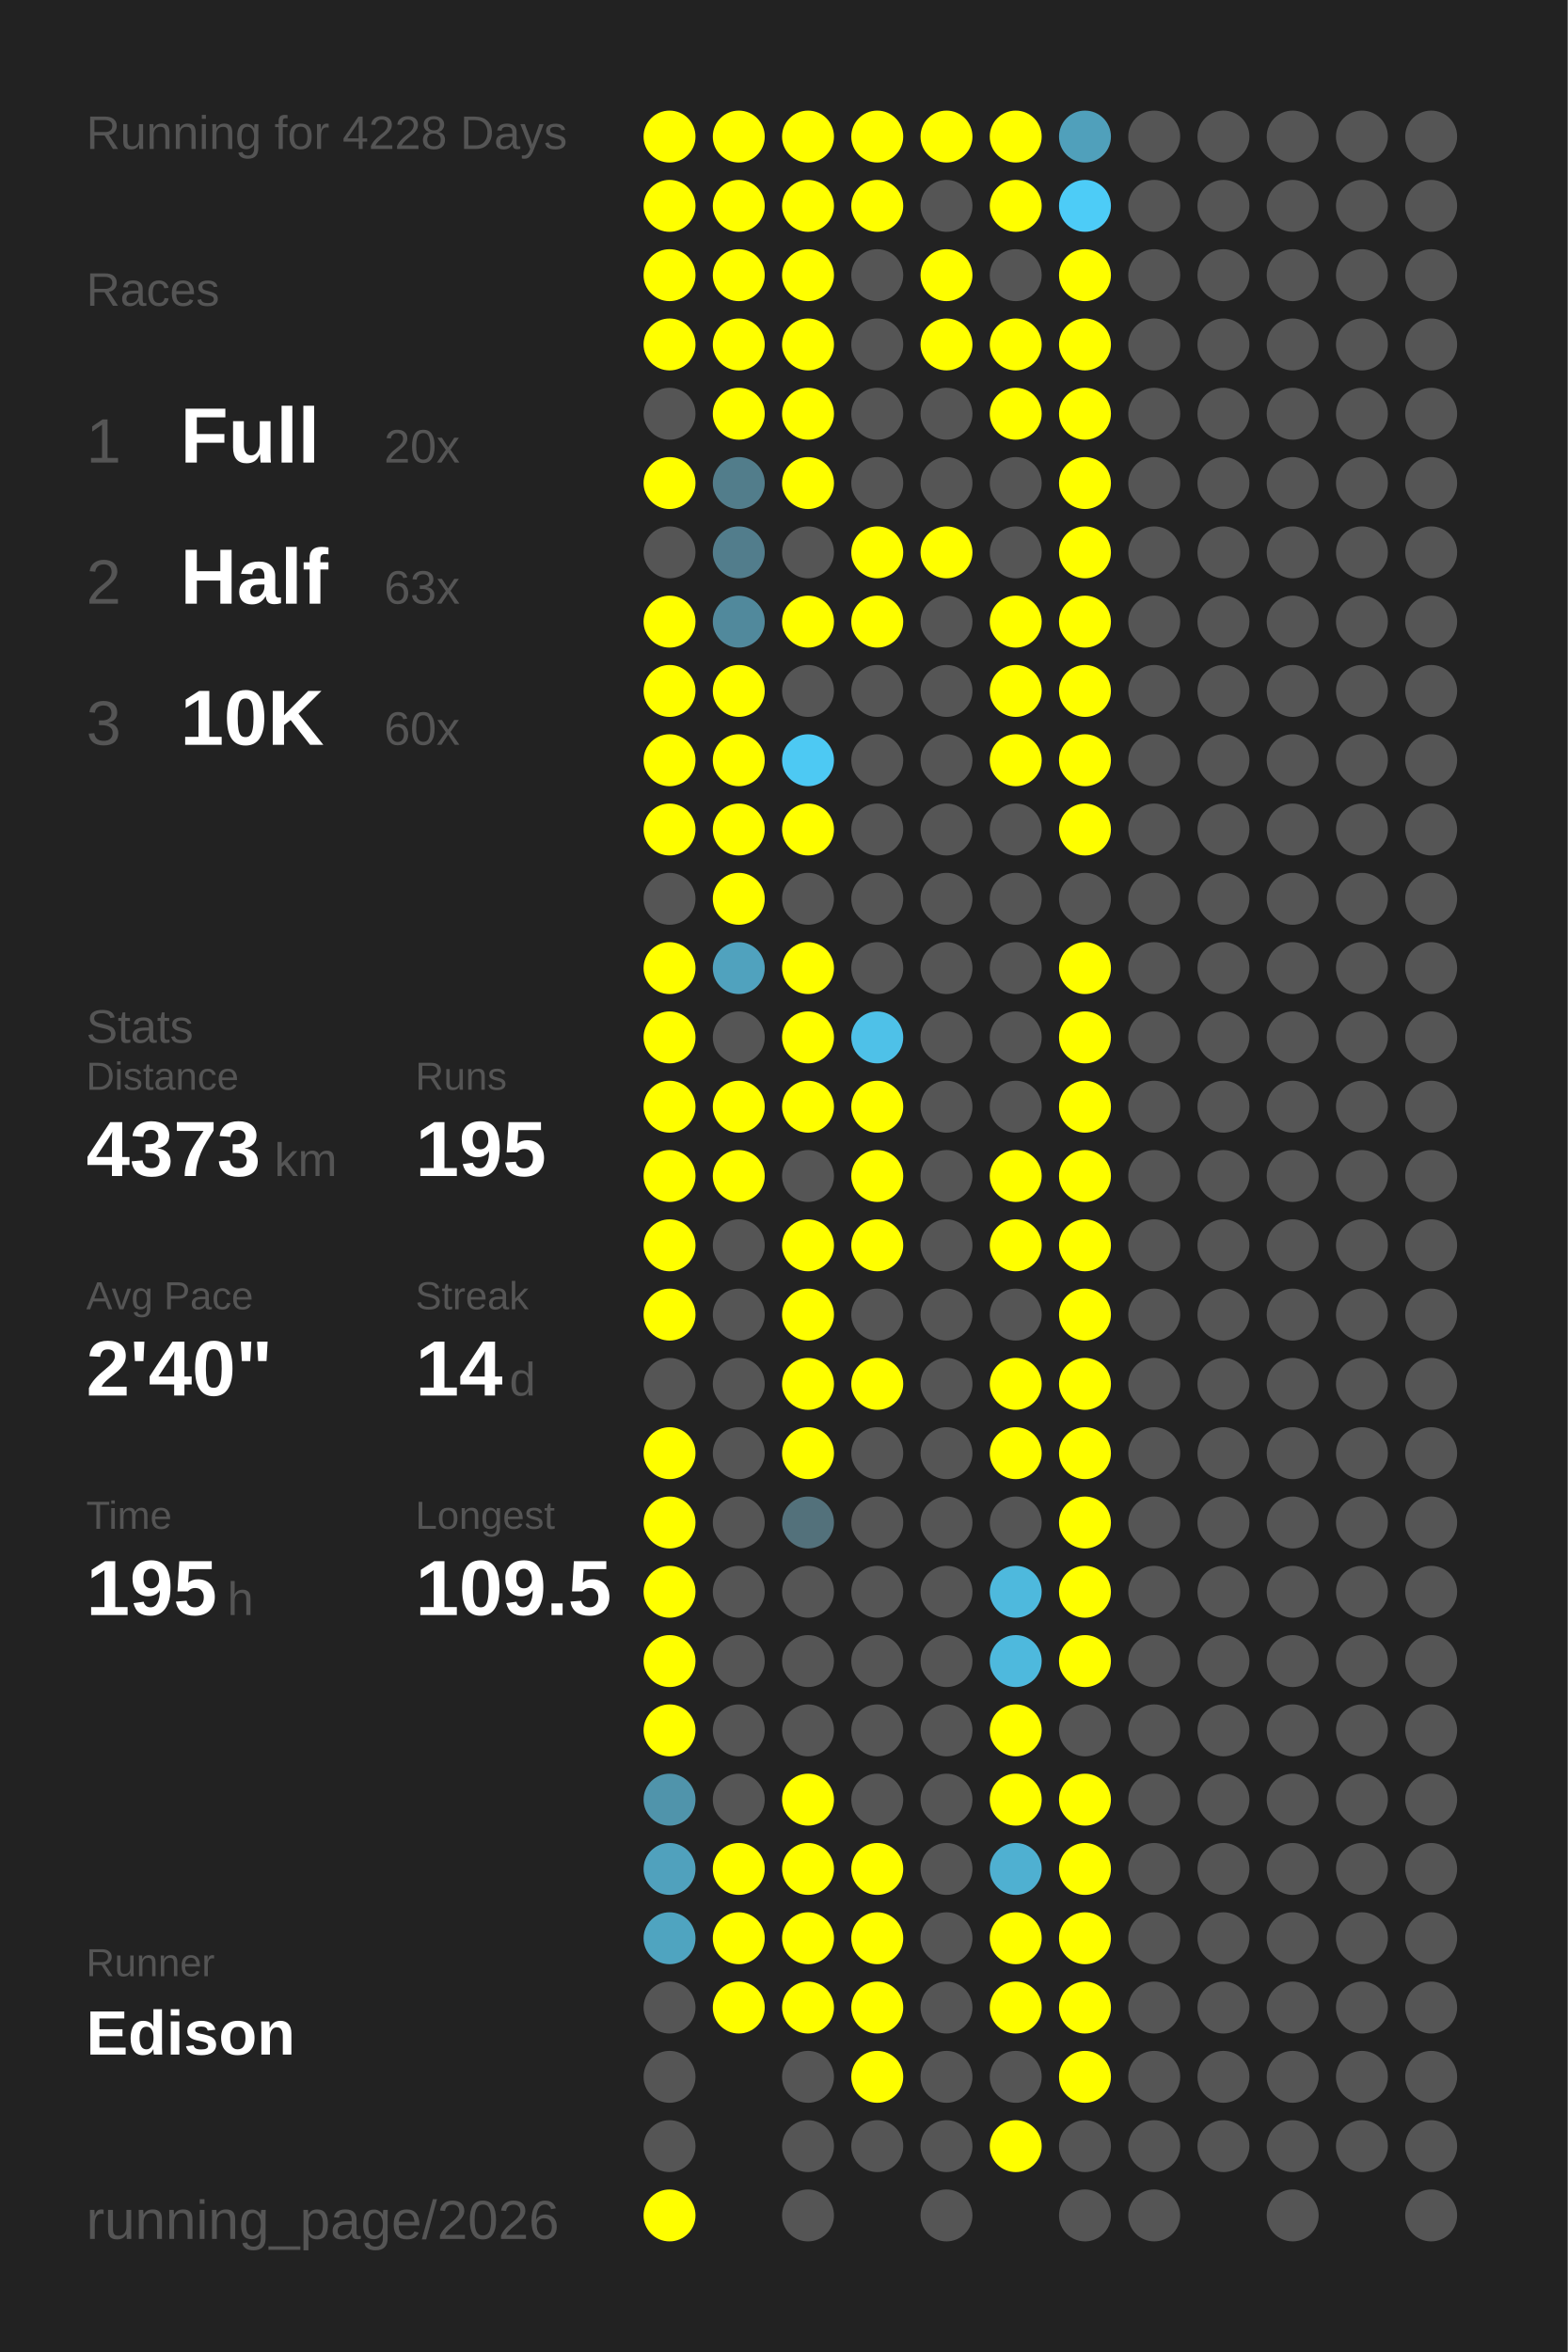
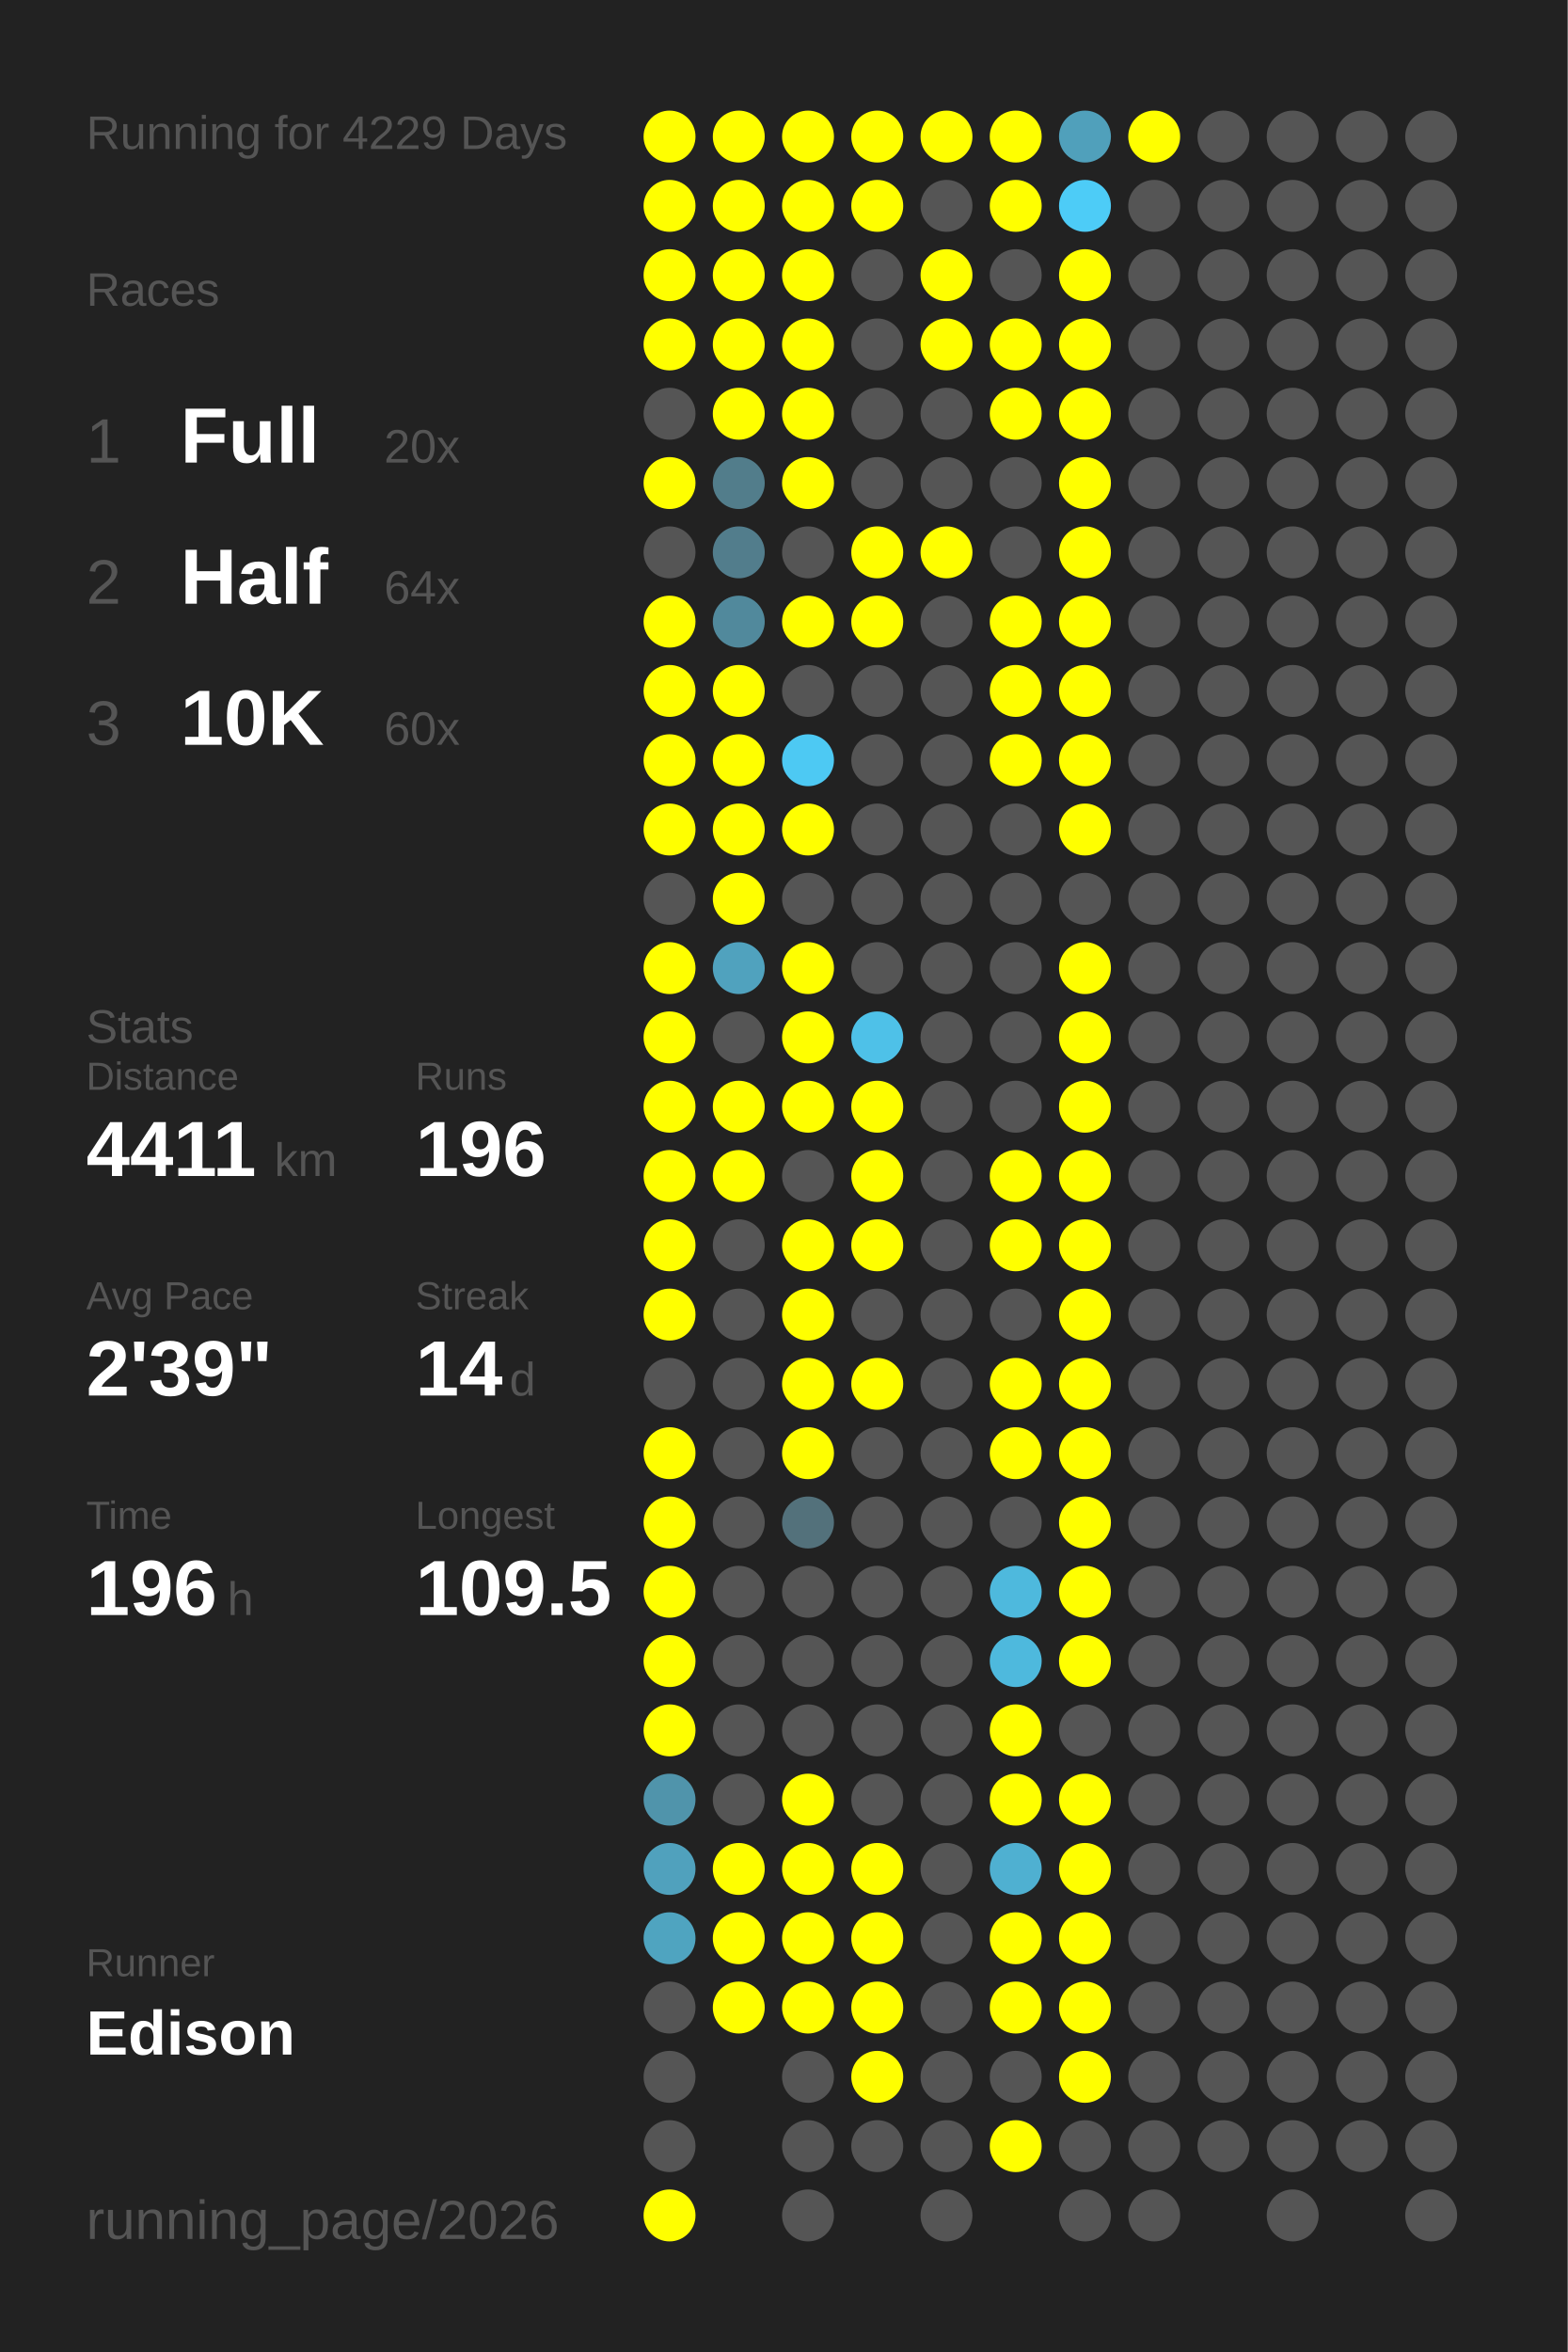
<svg xmlns="http://www.w3.org/2000/svg" baseProfile="full" height="300mm" version="1.1" viewBox="0,0,200,300" width="200mm">
  <defs />
  <rect fill="#222222" height="300" width="200" x="0" y="0" />
-   <text fill="#555555" style="font-size:6px; font-family:Arial;" x="11" y="19">Running for 4228 Days</text>
+   <text fill="#555555" style="font-size:6px; font-family:Arial;" x="11" y="19">Running for 4229 Days</text>
  <text fill="#555555" style="font-size:6px; font-family:Arial;" x="11" y="39">Races</text>
  <text fill="#555555" style="font-size:8px; font-family:Arial;" x="11" y="59">1</text>
  <text fill="#FFFFFF" style="font-size:10px; font-family:Arial; font-weight:bold;" x="23" y="59">Full</text>
  <text fill="#555555" style="font-size:6px; font-family:Arial;" x="49" y="59">20x</text>
  <text fill="#555555" style="font-size:8px; font-family:Arial;" x="11" y="77">2</text>
  <text fill="#FFFFFF" style="font-size:10px; font-family:Arial; font-weight:bold;" x="23" y="77">Half</text>
-   <text fill="#555555" style="font-size:6px; font-family:Arial;" x="49" y="77">63x</text>
+   <text fill="#555555" style="font-size:6px; font-family:Arial;" x="49" y="77">64x</text>
  <text fill="#555555" style="font-size:8px; font-family:Arial;" x="11" y="95">3</text>
  <text fill="#FFFFFF" style="font-size:10px; font-family:Arial; font-weight:bold;" x="23" y="95">10K</text>
  <text fill="#555555" style="font-size:6px; font-family:Arial;" x="49" y="95">60x</text>
  <text fill="#555555" style="font-size:6px; font-family:Arial;" x="11" y="133">Stats</text>
  <text fill="#555555" style="font-size:5px; font-family:Arial;" x="11" y="139">Distance</text>
-   <text fill="#FFFFFF" style="font-size:10px; font-family:Arial; font-weight:bold;" x="11" y="150">4373</text>
+   <text fill="#FFFFFF" style="font-size:10px; font-family:Arial; font-weight:bold;" x="11" y="150">4411</text>
  <text fill="#555555" style="font-size:6px; font-family:Arial;" x="35" y="150">km</text>
  <text fill="#555555" style="font-size:5px; font-family:Arial;" x="53" y="139">Runs</text>
-   <text fill="#FFFFFF" style="font-size:10px; font-family:Arial; font-weight:bold;" x="53" y="150">195</text>
+   <text fill="#FFFFFF" style="font-size:10px; font-family:Arial; font-weight:bold;" x="53" y="150">196</text>
  <text fill="#555555" style="font-size:5px; font-family:Arial;" x="11" y="167">Avg Pace</text>
-   <text fill="#FFFFFF" style="font-size:10px; font-family:Arial; font-weight:bold;" x="11" y="178">2'40"</text>
+   <text fill="#FFFFFF" style="font-size:10px; font-family:Arial; font-weight:bold;" x="11" y="178">2'39"</text>
  <text fill="#555555" style="font-size:5px; font-family:Arial;" x="53" y="167">Streak</text>
  <text fill="#FFFFFF" style="font-size:10px; font-family:Arial; font-weight:bold;" x="53" y="178">14</text>
  <text fill="#555555" style="font-size:6px; font-family:Arial;" x="65" y="178">d</text>
  <text fill="#555555" style="font-size:5px; font-family:Arial;" x="11" y="195">Time</text>
-   <text fill="#FFFFFF" style="font-size:10px; font-family:Arial; font-weight:bold;" x="11" y="206">195</text>
+   <text fill="#FFFFFF" style="font-size:10px; font-family:Arial; font-weight:bold;" x="11" y="206">196</text>
  <text fill="#555555" style="font-size:6px; font-family:Arial;" x="29" y="206">h</text>
  <text fill="#555555" style="font-size:5px; font-family:Arial;" x="53" y="195">Longest</text>
  <text fill="#FFFFFF" style="font-size:10px; font-family:Arial; font-weight:bold;" x="53" y="206">109.5</text>
  <text fill="#555555" style="font-size:5px; font-family:Arial;" x="11" y="252.065">Runner</text>
  <text fill="#FFFFFF" style="font-size:8px; font-family:Arial; font-weight:bold;" x="11" y="262.065">Edison</text>
  <text fill="#555555" style="font-size:7px; font-family:Arial;" x="11" y="285.581">running_page/2026</text>
  <circle cx="85.417" cy="17.419" fill="#FFFF00" r="3.312" />
  <circle cx="85.417" cy="26.258" fill="#FFFF00" r="3.312" />
  <circle cx="85.417" cy="35.097" fill="#FFFF00" r="3.312" />
  <circle cx="85.417" cy="43.935" fill="#FFFF00" r="3.312" />
  <circle cx="85.417" cy="52.774" fill="#555555" r="3.312" />
  <circle cx="85.417" cy="61.613" fill="#FFFF00" r="3.312" />
  <circle cx="85.417" cy="70.452" fill="#555555" r="3.312" />
  <circle cx="85.417" cy="79.29" fill="#FFFF00" r="3.312" />
  <circle cx="85.417" cy="88.129" fill="#FFFF00" r="3.312" />
  <circle cx="85.417" cy="96.968" fill="#FFFF00" r="3.312" />
  <circle cx="85.417" cy="105.806" fill="#FFFF00" r="3.312" />
  <circle cx="85.417" cy="114.645" fill="#555555" r="3.312" />
  <circle cx="85.417" cy="123.484" fill="#FFFF00" r="3.312" />
  <circle cx="85.417" cy="132.323" fill="#FFFF00" r="3.312" />
  <circle cx="85.417" cy="141.161" fill="#FFFF00" r="3.312" />
  <circle cx="85.417" cy="150" fill="#FFFF00" r="3.312" />
  <circle cx="85.417" cy="158.839" fill="#FFFF00" r="3.312" />
  <circle cx="85.417" cy="167.677" fill="#FFFF00" r="3.312" />
  <circle cx="85.417" cy="176.516" fill="#555555" r="3.312" />
  <circle cx="85.417" cy="185.355" fill="#FFFF00" r="3.312" />
  <circle cx="85.417" cy="194.194" fill="#FFFF00" r="3.312" />
  <circle cx="85.417" cy="203.032" fill="#FFFF00" r="3.312" />
  <circle cx="85.417" cy="211.871" fill="#FFFF00" r="3.312" />
  <circle cx="85.417" cy="220.71" fill="#FFFF00" r="3.312" />
  <circle cx="85.417" cy="229.548" fill="#5094ab" r="3.312" />
  <circle cx="85.417" cy="238.387" fill="#50a1bd" r="3.312" />
  <circle cx="85.417" cy="247.226" fill="#4fa4c0" r="3.312" />
  <circle cx="85.417" cy="256.065" fill="#555555" r="3.312" />
  <circle cx="85.417" cy="264.903" fill="#555555" r="3.312" />
  <circle cx="85.417" cy="273.742" fill="#555555" r="3.312" />
  <circle cx="85.417" cy="282.581" fill="#FFFF00" r="3.312" />
  <circle cx="94.25" cy="17.419" fill="#FFFF00" r="3.312" />
  <circle cx="94.25" cy="26.258" fill="#FFFF00" r="3.312" />
  <circle cx="94.25" cy="35.097" fill="#FFFF00" r="3.312" />
  <circle cx="94.25" cy="43.935" fill="#FFFF00" r="3.312" />
  <circle cx="94.25" cy="52.774" fill="#FFFF00" r="3.312" />
  <circle cx="94.25" cy="61.613" fill="#527d8b" r="3.312" />
  <circle cx="94.25" cy="70.452" fill="#527d8c" r="3.312" />
  <circle cx="94.25" cy="79.29" fill="#51899c" r="3.312" />
  <circle cx="94.25" cy="88.129" fill="#FFFF00" r="3.312" />
  <circle cx="94.25" cy="96.968" fill="#FFFF00" r="3.312" />
  <circle cx="94.25" cy="105.806" fill="#FFFF00" r="3.312" />
  <circle cx="94.25" cy="114.645" fill="#FFFF00" r="3.312" />
  <circle cx="94.25" cy="123.484" fill="#50a2be" r="3.312" />
  <circle cx="94.25" cy="132.323" fill="#555555" r="3.312" />
  <circle cx="94.25" cy="141.161" fill="#FFFF00" r="3.312" />
  <circle cx="94.25" cy="150" fill="#FFFF00" r="3.312" />
  <circle cx="94.25" cy="158.839" fill="#555555" r="3.312" />
  <circle cx="94.25" cy="167.677" fill="#555555" r="3.312" />
  <circle cx="94.25" cy="176.516" fill="#555555" r="3.312" />
  <circle cx="94.25" cy="185.355" fill="#555555" r="3.312" />
  <circle cx="94.25" cy="194.194" fill="#555555" r="3.312" />
  <circle cx="94.25" cy="203.032" fill="#555555" r="3.312" />
  <circle cx="94.25" cy="211.871" fill="#555555" r="3.312" />
  <circle cx="94.25" cy="220.71" fill="#555555" r="3.312" />
  <circle cx="94.25" cy="229.548" fill="#555555" r="3.312" />
  <circle cx="94.25" cy="238.387" fill="#FFFF00" r="3.312" />
  <circle cx="94.25" cy="247.226" fill="#FFFF00" r="3.312" />
  <circle cx="94.25" cy="256.065" fill="#FFFF00" r="3.312" />
  <circle cx="103.083" cy="17.419" fill="#FFFF00" r="3.312" />
  <circle cx="103.083" cy="26.258" fill="#FFFF00" r="3.312" />
  <circle cx="103.083" cy="35.097" fill="#FFFF00" r="3.312" />
  <circle cx="103.083" cy="43.935" fill="#FFFF00" r="3.312" />
  <circle cx="103.083" cy="52.774" fill="#FFFF00" r="3.312" />
  <circle cx="103.083" cy="61.613" fill="#FFFF00" r="3.312" />
  <circle cx="103.083" cy="70.452" fill="#555555" r="3.312" />
  <circle cx="103.083" cy="79.29" fill="#FFFF00" r="3.312" />
  <circle cx="103.083" cy="88.129" fill="#555555" r="3.312" />
  <circle cx="103.083" cy="96.968" fill="#4dc9f3" r="3.312" />
  <circle cx="103.083" cy="105.806" fill="#FFFF00" r="3.312" />
  <circle cx="103.083" cy="114.645" fill="#555555" r="3.312" />
  <circle cx="103.083" cy="123.484" fill="#FFFF00" r="3.312" />
  <circle cx="103.083" cy="132.323" fill="#FFFF00" r="3.312" />
  <circle cx="103.083" cy="141.161" fill="#FFFF00" r="3.312" />
  <circle cx="103.083" cy="150" fill="#555555" r="3.312" />
  <circle cx="103.083" cy="158.839" fill="#FFFF00" r="3.312" />
  <circle cx="103.083" cy="167.677" fill="#FFFF00" r="3.312" />
  <circle cx="103.083" cy="176.516" fill="#FFFF00" r="3.312" />
  <circle cx="103.083" cy="185.355" fill="#FFFF00" r="3.312" />
  <circle cx="103.083" cy="194.194" fill="#53717b" r="3.312" />
  <circle cx="103.083" cy="203.032" fill="#555555" r="3.312" />
  <circle cx="103.083" cy="211.871" fill="#555555" r="3.312" />
  <circle cx="103.083" cy="220.71" fill="#555555" r="3.312" />
  <circle cx="103.083" cy="229.548" fill="#FFFF00" r="3.312" />
  <circle cx="103.083" cy="238.387" fill="#FFFF00" r="3.312" />
  <circle cx="103.083" cy="247.226" fill="#FFFF00" r="3.312" />
  <circle cx="103.083" cy="256.065" fill="#FFFF00" r="3.312" />
  <circle cx="103.083" cy="264.903" fill="#555555" r="3.312" />
  <circle cx="103.083" cy="273.742" fill="#555555" r="3.312" />
  <circle cx="103.083" cy="282.581" fill="#555555" r="3.312" />
  <circle cx="111.917" cy="17.419" fill="#FFFF00" r="3.312" />
  <circle cx="111.917" cy="26.258" fill="#FFFF00" r="3.312" />
  <circle cx="111.917" cy="35.097" fill="#555555" r="3.312" />
  <circle cx="111.917" cy="43.935" fill="#555555" r="3.312" />
  <circle cx="111.917" cy="52.774" fill="#555555" r="3.312" />
  <circle cx="111.917" cy="61.613" fill="#555555" r="3.312" />
  <circle cx="111.917" cy="70.452" fill="#FFFF00" r="3.312" />
  <circle cx="111.917" cy="79.29" fill="#FFFF00" r="3.312" />
  <circle cx="111.917" cy="88.129" fill="#555555" r="3.312" />
  <circle cx="111.917" cy="96.968" fill="#555555" r="3.312" />
  <circle cx="111.917" cy="105.806" fill="#555555" r="3.312" />
  <circle cx="111.917" cy="114.645" fill="#555555" r="3.312" />
  <circle cx="111.917" cy="123.484" fill="#555555" r="3.312" />
  <circle cx="111.917" cy="132.323" fill="#4ec1e8" r="3.312" />
  <circle cx="111.917" cy="141.161" fill="#FFFF00" r="3.312" />
  <circle cx="111.917" cy="150" fill="#FFFF00" r="3.312" />
  <circle cx="111.917" cy="158.839" fill="#FFFF00" r="3.312" />
  <circle cx="111.917" cy="167.677" fill="#555555" r="3.312" />
  <circle cx="111.917" cy="176.516" fill="#FFFF00" r="3.312" />
  <circle cx="111.917" cy="185.355" fill="#555555" r="3.312" />
  <circle cx="111.917" cy="194.194" fill="#555555" r="3.312" />
  <circle cx="111.917" cy="203.032" fill="#555555" r="3.312" />
  <circle cx="111.917" cy="211.871" fill="#555555" r="3.312" />
  <circle cx="111.917" cy="220.71" fill="#555555" r="3.312" />
  <circle cx="111.917" cy="229.548" fill="#555555" r="3.312" />
  <circle cx="111.917" cy="238.387" fill="#FFFF00" r="3.312" />
  <circle cx="111.917" cy="247.226" fill="#FFFF00" r="3.312" />
  <circle cx="111.917" cy="256.065" fill="#FFFF00" r="3.312" />
  <circle cx="111.917" cy="264.903" fill="#FFFF00" r="3.312" />
  <circle cx="111.917" cy="273.742" fill="#555555" r="3.312" />
  <circle cx="120.75" cy="17.419" fill="#FFFF00" r="3.312" />
  <circle cx="120.75" cy="26.258" fill="#555555" r="3.312" />
  <circle cx="120.75" cy="35.097" fill="#FFFF00" r="3.312" />
  <circle cx="120.75" cy="43.935" fill="#FFFF00" r="3.312" />
  <circle cx="120.75" cy="52.774" fill="#555555" r="3.312" />
  <circle cx="120.75" cy="61.613" fill="#555555" r="3.312" />
  <circle cx="120.75" cy="70.452" fill="#FFFF00" r="3.312" />
  <circle cx="120.75" cy="79.29" fill="#555555" r="3.312" />
  <circle cx="120.75" cy="88.129" fill="#555555" r="3.312" />
  <circle cx="120.75" cy="96.968" fill="#555555" r="3.312" />
  <circle cx="120.75" cy="105.806" fill="#555555" r="3.312" />
  <circle cx="120.75" cy="114.645" fill="#555555" r="3.312" />
  <circle cx="120.75" cy="123.484" fill="#555555" r="3.312" />
  <circle cx="120.75" cy="132.323" fill="#555555" r="3.312" />
  <circle cx="120.75" cy="141.161" fill="#555555" r="3.312" />
  <circle cx="120.75" cy="150" fill="#555555" r="3.312" />
  <circle cx="120.75" cy="158.839" fill="#555555" r="3.312" />
  <circle cx="120.75" cy="167.677" fill="#555555" r="3.312" />
  <circle cx="120.75" cy="176.516" fill="#555555" r="3.312" />
  <circle cx="120.75" cy="185.355" fill="#555555" r="3.312" />
  <circle cx="120.75" cy="194.194" fill="#555555" r="3.312" />
  <circle cx="120.75" cy="203.032" fill="#555555" r="3.312" />
  <circle cx="120.75" cy="211.871" fill="#555555" r="3.312" />
  <circle cx="120.75" cy="220.71" fill="#555555" r="3.312" />
  <circle cx="120.75" cy="229.548" fill="#555555" r="3.312" />
  <circle cx="120.75" cy="238.387" fill="#555555" r="3.312" />
  <circle cx="120.75" cy="247.226" fill="#555555" r="3.312" />
  <circle cx="120.75" cy="256.065" fill="#555555" r="3.312" />
  <circle cx="120.75" cy="264.903" fill="#555555" r="3.312" />
  <circle cx="120.75" cy="273.742" fill="#555555" r="3.312" />
  <circle cx="120.75" cy="282.581" fill="#555555" r="3.312" />
  <circle cx="129.583" cy="17.419" fill="#FFFF00" r="3.312" />
  <circle cx="129.583" cy="26.258" fill="#FFFF00" r="3.312" />
  <circle cx="129.583" cy="35.097" fill="#555555" r="3.312" />
  <circle cx="129.583" cy="43.935" fill="#FFFF00" r="3.312" />
  <circle cx="129.583" cy="52.774" fill="#FFFF00" r="3.312" />
  <circle cx="129.583" cy="61.613" fill="#555555" r="3.312" />
  <circle cx="129.583" cy="70.452" fill="#555555" r="3.312" />
  <circle cx="129.583" cy="79.29" fill="#FFFF00" r="3.312" />
  <circle cx="129.583" cy="88.129" fill="#FFFF00" r="3.312" />
  <circle cx="129.583" cy="96.968" fill="#FFFF00" r="3.312" />
  <circle cx="129.583" cy="105.806" fill="#555555" r="3.312" />
  <circle cx="129.583" cy="114.645" fill="#555555" r="3.312" />
  <circle cx="129.583" cy="123.484" fill="#555555" r="3.312" />
  <circle cx="129.583" cy="132.323" fill="#555555" r="3.312" />
  <circle cx="129.583" cy="141.161" fill="#555555" r="3.312" />
  <circle cx="129.583" cy="150" fill="#FFFF00" r="3.312" />
  <circle cx="129.583" cy="158.839" fill="#FFFF00" r="3.312" />
  <circle cx="129.583" cy="167.677" fill="#555555" r="3.312" />
  <circle cx="129.583" cy="176.516" fill="#FFFF00" r="3.312" />
  <circle cx="129.583" cy="185.355" fill="#FFFF00" r="3.312" />
  <circle cx="129.583" cy="194.194" fill="#555555" r="3.312" />
  <circle cx="129.583" cy="203.032" fill="#4eb9dd" r="3.312" />
  <circle cx="129.583" cy="211.871" fill="#4eb9dd" r="3.312" />
  <circle cx="129.583" cy="220.71" fill="#FFFF00" r="3.312" />
  <circle cx="129.583" cy="229.548" fill="#FFFF00" r="3.312" />
  <circle cx="129.583" cy="238.387" fill="#4fb0d1" r="3.312" />
  <circle cx="129.583" cy="247.226" fill="#FFFF00" r="3.312" />
  <circle cx="129.583" cy="256.065" fill="#FFFF00" r="3.312" />
  <circle cx="129.583" cy="264.903" fill="#555555" r="3.312" />
  <circle cx="129.583" cy="273.742" fill="#FFFF00" r="3.312" />
  <circle cx="138.417" cy="17.419" fill="#50a0bb" r="3.312" />
  <circle cx="138.417" cy="26.258" fill="#4dccf7" r="3.312" />
  <circle cx="138.417" cy="35.097" fill="#FFFF00" r="3.312" />
  <circle cx="138.417" cy="43.935" fill="#FFFF00" r="3.312" />
  <circle cx="138.417" cy="52.774" fill="#FFFF00" r="3.312" />
  <circle cx="138.417" cy="61.613" fill="#FFFF00" r="3.312" />
  <circle cx="138.417" cy="70.452" fill="#FFFF00" r="3.312" />
  <circle cx="138.417" cy="79.29" fill="#FFFF00" r="3.312" />
  <circle cx="138.417" cy="88.129" fill="#FFFF00" r="3.312" />
  <circle cx="138.417" cy="96.968" fill="#FFFF00" r="3.312" />
  <circle cx="138.417" cy="105.806" fill="#FFFF00" r="3.312" />
  <circle cx="138.417" cy="114.645" fill="#555555" r="3.312" />
  <circle cx="138.417" cy="123.484" fill="#FFFF00" r="3.312" />
  <circle cx="138.417" cy="132.323" fill="#FFFF00" r="3.312" />
  <circle cx="138.417" cy="141.161" fill="#FFFF00" r="3.312" />
  <circle cx="138.417" cy="150" fill="#FFFF00" r="3.312" />
  <circle cx="138.417" cy="158.839" fill="#FFFF00" r="3.312" />
  <circle cx="138.417" cy="167.677" fill="#FFFF00" r="3.312" />
  <circle cx="138.417" cy="176.516" fill="#FFFF00" r="3.312" />
  <circle cx="138.417" cy="185.355" fill="#FFFF00" r="3.312" />
  <circle cx="138.417" cy="194.194" fill="#FFFF00" r="3.312" />
  <circle cx="138.417" cy="203.032" fill="#FFFF00" r="3.312" />
  <circle cx="138.417" cy="211.871" fill="#FFFF00" r="3.312" />
  <circle cx="138.417" cy="220.71" fill="#555555" r="3.312" />
  <circle cx="138.417" cy="229.548" fill="#FFFF00" r="3.312" />
  <circle cx="138.417" cy="238.387" fill="#FFFF00" r="3.312" />
  <circle cx="138.417" cy="247.226" fill="#FFFF00" r="3.312" />
  <circle cx="138.417" cy="256.065" fill="#FFFF00" r="3.312" />
  <circle cx="138.417" cy="264.903" fill="#FFFF00" r="3.312" />
  <circle cx="138.417" cy="273.742" fill="#555555" r="3.312" />
  <circle cx="138.417" cy="282.581" fill="#555555" r="3.312" />
-   <circle cx="147.25" cy="17.419" fill="#555555" r="3.312" />
+   <circle cx="147.25" cy="17.419" fill="#FFFF00" r="3.312" />
  <circle cx="147.25" cy="26.258" fill="#555555" r="3.312" />
  <circle cx="147.25" cy="35.097" fill="#555555" r="3.312" />
  <circle cx="147.25" cy="43.935" fill="#555555" r="3.312" />
  <circle cx="147.25" cy="52.774" fill="#555555" r="3.312" />
  <circle cx="147.25" cy="61.613" fill="#555555" r="3.312" />
  <circle cx="147.25" cy="70.452" fill="#555555" r="3.312" />
  <circle cx="147.25" cy="79.29" fill="#555555" r="3.312" />
  <circle cx="147.25" cy="88.129" fill="#555555" r="3.312" />
  <circle cx="147.25" cy="96.968" fill="#555555" r="3.312" />
  <circle cx="147.25" cy="105.806" fill="#555555" r="3.312" />
  <circle cx="147.25" cy="114.645" fill="#555555" r="3.312" />
  <circle cx="147.25" cy="123.484" fill="#555555" r="3.312" />
  <circle cx="147.25" cy="132.323" fill="#555555" r="3.312" />
  <circle cx="147.25" cy="141.161" fill="#555555" r="3.312" />
  <circle cx="147.25" cy="150" fill="#555555" r="3.312" />
  <circle cx="147.25" cy="158.839" fill="#555555" r="3.312" />
  <circle cx="147.25" cy="167.677" fill="#555555" r="3.312" />
  <circle cx="147.25" cy="176.516" fill="#555555" r="3.312" />
  <circle cx="147.25" cy="185.355" fill="#555555" r="3.312" />
  <circle cx="147.25" cy="194.194" fill="#555555" r="3.312" />
  <circle cx="147.25" cy="203.032" fill="#555555" r="3.312" />
  <circle cx="147.25" cy="211.871" fill="#555555" r="3.312" />
  <circle cx="147.25" cy="220.71" fill="#555555" r="3.312" />
  <circle cx="147.25" cy="229.548" fill="#555555" r="3.312" />
  <circle cx="147.25" cy="238.387" fill="#555555" r="3.312" />
  <circle cx="147.25" cy="247.226" fill="#555555" r="3.312" />
  <circle cx="147.25" cy="256.065" fill="#555555" r="3.312" />
  <circle cx="147.25" cy="264.903" fill="#555555" r="3.312" />
  <circle cx="147.25" cy="273.742" fill="#555555" r="3.312" />
  <circle cx="147.25" cy="282.581" fill="#555555" r="3.312" />
  <circle cx="156.083" cy="17.419" fill="#555555" r="3.312" />
  <circle cx="156.083" cy="26.258" fill="#555555" r="3.312" />
  <circle cx="156.083" cy="35.097" fill="#555555" r="3.312" />
  <circle cx="156.083" cy="43.935" fill="#555555" r="3.312" />
  <circle cx="156.083" cy="52.774" fill="#555555" r="3.312" />
  <circle cx="156.083" cy="61.613" fill="#555555" r="3.312" />
  <circle cx="156.083" cy="70.452" fill="#555555" r="3.312" />
  <circle cx="156.083" cy="79.29" fill="#555555" r="3.312" />
  <circle cx="156.083" cy="88.129" fill="#555555" r="3.312" />
  <circle cx="156.083" cy="96.968" fill="#555555" r="3.312" />
  <circle cx="156.083" cy="105.806" fill="#555555" r="3.312" />
  <circle cx="156.083" cy="114.645" fill="#555555" r="3.312" />
  <circle cx="156.083" cy="123.484" fill="#555555" r="3.312" />
  <circle cx="156.083" cy="132.323" fill="#555555" r="3.312" />
  <circle cx="156.083" cy="141.161" fill="#555555" r="3.312" />
  <circle cx="156.083" cy="150" fill="#555555" r="3.312" />
  <circle cx="156.083" cy="158.839" fill="#555555" r="3.312" />
  <circle cx="156.083" cy="167.677" fill="#555555" r="3.312" />
  <circle cx="156.083" cy="176.516" fill="#555555" r="3.312" />
  <circle cx="156.083" cy="185.355" fill="#555555" r="3.312" />
  <circle cx="156.083" cy="194.194" fill="#555555" r="3.312" />
  <circle cx="156.083" cy="203.032" fill="#555555" r="3.312" />
  <circle cx="156.083" cy="211.871" fill="#555555" r="3.312" />
  <circle cx="156.083" cy="220.71" fill="#555555" r="3.312" />
  <circle cx="156.083" cy="229.548" fill="#555555" r="3.312" />
  <circle cx="156.083" cy="238.387" fill="#555555" r="3.312" />
  <circle cx="156.083" cy="247.226" fill="#555555" r="3.312" />
  <circle cx="156.083" cy="256.065" fill="#555555" r="3.312" />
  <circle cx="156.083" cy="264.903" fill="#555555" r="3.312" />
  <circle cx="156.083" cy="273.742" fill="#555555" r="3.312" />
  <circle cx="164.917" cy="17.419" fill="#555555" r="3.312" />
  <circle cx="164.917" cy="26.258" fill="#555555" r="3.312" />
  <circle cx="164.917" cy="35.097" fill="#555555" r="3.312" />
  <circle cx="164.917" cy="43.935" fill="#555555" r="3.312" />
  <circle cx="164.917" cy="52.774" fill="#555555" r="3.312" />
  <circle cx="164.917" cy="61.613" fill="#555555" r="3.312" />
  <circle cx="164.917" cy="70.452" fill="#555555" r="3.312" />
  <circle cx="164.917" cy="79.29" fill="#555555" r="3.312" />
  <circle cx="164.917" cy="88.129" fill="#555555" r="3.312" />
  <circle cx="164.917" cy="96.968" fill="#555555" r="3.312" />
  <circle cx="164.917" cy="105.806" fill="#555555" r="3.312" />
  <circle cx="164.917" cy="114.645" fill="#555555" r="3.312" />
  <circle cx="164.917" cy="123.484" fill="#555555" r="3.312" />
  <circle cx="164.917" cy="132.323" fill="#555555" r="3.312" />
  <circle cx="164.917" cy="141.161" fill="#555555" r="3.312" />
  <circle cx="164.917" cy="150" fill="#555555" r="3.312" />
  <circle cx="164.917" cy="158.839" fill="#555555" r="3.312" />
  <circle cx="164.917" cy="167.677" fill="#555555" r="3.312" />
  <circle cx="164.917" cy="176.516" fill="#555555" r="3.312" />
  <circle cx="164.917" cy="185.355" fill="#555555" r="3.312" />
  <circle cx="164.917" cy="194.194" fill="#555555" r="3.312" />
  <circle cx="164.917" cy="203.032" fill="#555555" r="3.312" />
  <circle cx="164.917" cy="211.871" fill="#555555" r="3.312" />
  <circle cx="164.917" cy="220.71" fill="#555555" r="3.312" />
  <circle cx="164.917" cy="229.548" fill="#555555" r="3.312" />
  <circle cx="164.917" cy="238.387" fill="#555555" r="3.312" />
  <circle cx="164.917" cy="247.226" fill="#555555" r="3.312" />
  <circle cx="164.917" cy="256.065" fill="#555555" r="3.312" />
  <circle cx="164.917" cy="264.903" fill="#555555" r="3.312" />
  <circle cx="164.917" cy="273.742" fill="#555555" r="3.312" />
  <circle cx="164.917" cy="282.581" fill="#555555" r="3.312" />
  <circle cx="173.75" cy="17.419" fill="#555555" r="3.312" />
  <circle cx="173.75" cy="26.258" fill="#555555" r="3.312" />
  <circle cx="173.75" cy="35.097" fill="#555555" r="3.312" />
  <circle cx="173.75" cy="43.935" fill="#555555" r="3.312" />
  <circle cx="173.75" cy="52.774" fill="#555555" r="3.312" />
  <circle cx="173.75" cy="61.613" fill="#555555" r="3.312" />
  <circle cx="173.75" cy="70.452" fill="#555555" r="3.312" />
  <circle cx="173.75" cy="79.29" fill="#555555" r="3.312" />
  <circle cx="173.75" cy="88.129" fill="#555555" r="3.312" />
  <circle cx="173.75" cy="96.968" fill="#555555" r="3.312" />
  <circle cx="173.75" cy="105.806" fill="#555555" r="3.312" />
  <circle cx="173.75" cy="114.645" fill="#555555" r="3.312" />
  <circle cx="173.75" cy="123.484" fill="#555555" r="3.312" />
  <circle cx="173.75" cy="132.323" fill="#555555" r="3.312" />
  <circle cx="173.75" cy="141.161" fill="#555555" r="3.312" />
  <circle cx="173.75" cy="150" fill="#555555" r="3.312" />
  <circle cx="173.75" cy="158.839" fill="#555555" r="3.312" />
  <circle cx="173.75" cy="167.677" fill="#555555" r="3.312" />
  <circle cx="173.75" cy="176.516" fill="#555555" r="3.312" />
  <circle cx="173.75" cy="185.355" fill="#555555" r="3.312" />
  <circle cx="173.75" cy="194.194" fill="#555555" r="3.312" />
  <circle cx="173.75" cy="203.032" fill="#555555" r="3.312" />
  <circle cx="173.75" cy="211.871" fill="#555555" r="3.312" />
  <circle cx="173.75" cy="220.71" fill="#555555" r="3.312" />
  <circle cx="173.75" cy="229.548" fill="#555555" r="3.312" />
  <circle cx="173.75" cy="238.387" fill="#555555" r="3.312" />
  <circle cx="173.75" cy="247.226" fill="#555555" r="3.312" />
  <circle cx="173.75" cy="256.065" fill="#555555" r="3.312" />
  <circle cx="173.75" cy="264.903" fill="#555555" r="3.312" />
  <circle cx="173.75" cy="273.742" fill="#555555" r="3.312" />
  <circle cx="182.583" cy="17.419" fill="#555555" r="3.312" />
  <circle cx="182.583" cy="26.258" fill="#555555" r="3.312" />
  <circle cx="182.583" cy="35.097" fill="#555555" r="3.312" />
  <circle cx="182.583" cy="43.935" fill="#555555" r="3.312" />
  <circle cx="182.583" cy="52.774" fill="#555555" r="3.312" />
  <circle cx="182.583" cy="61.613" fill="#555555" r="3.312" />
  <circle cx="182.583" cy="70.452" fill="#555555" r="3.312" />
  <circle cx="182.583" cy="79.29" fill="#555555" r="3.312" />
  <circle cx="182.583" cy="88.129" fill="#555555" r="3.312" />
  <circle cx="182.583" cy="96.968" fill="#555555" r="3.312" />
  <circle cx="182.583" cy="105.806" fill="#555555" r="3.312" />
  <circle cx="182.583" cy="114.645" fill="#555555" r="3.312" />
  <circle cx="182.583" cy="123.484" fill="#555555" r="3.312" />
  <circle cx="182.583" cy="132.323" fill="#555555" r="3.312" />
  <circle cx="182.583" cy="141.161" fill="#555555" r="3.312" />
  <circle cx="182.583" cy="150" fill="#555555" r="3.312" />
  <circle cx="182.583" cy="158.839" fill="#555555" r="3.312" />
  <circle cx="182.583" cy="167.677" fill="#555555" r="3.312" />
  <circle cx="182.583" cy="176.516" fill="#555555" r="3.312" />
  <circle cx="182.583" cy="185.355" fill="#555555" r="3.312" />
  <circle cx="182.583" cy="194.194" fill="#555555" r="3.312" />
  <circle cx="182.583" cy="203.032" fill="#555555" r="3.312" />
  <circle cx="182.583" cy="211.871" fill="#555555" r="3.312" />
  <circle cx="182.583" cy="220.71" fill="#555555" r="3.312" />
  <circle cx="182.583" cy="229.548" fill="#555555" r="3.312" />
  <circle cx="182.583" cy="238.387" fill="#555555" r="3.312" />
  <circle cx="182.583" cy="247.226" fill="#555555" r="3.312" />
  <circle cx="182.583" cy="256.065" fill="#555555" r="3.312" />
  <circle cx="182.583" cy="264.903" fill="#555555" r="3.312" />
  <circle cx="182.583" cy="273.742" fill="#555555" r="3.312" />
  <circle cx="182.583" cy="282.581" fill="#555555" r="3.312" />
</svg>
